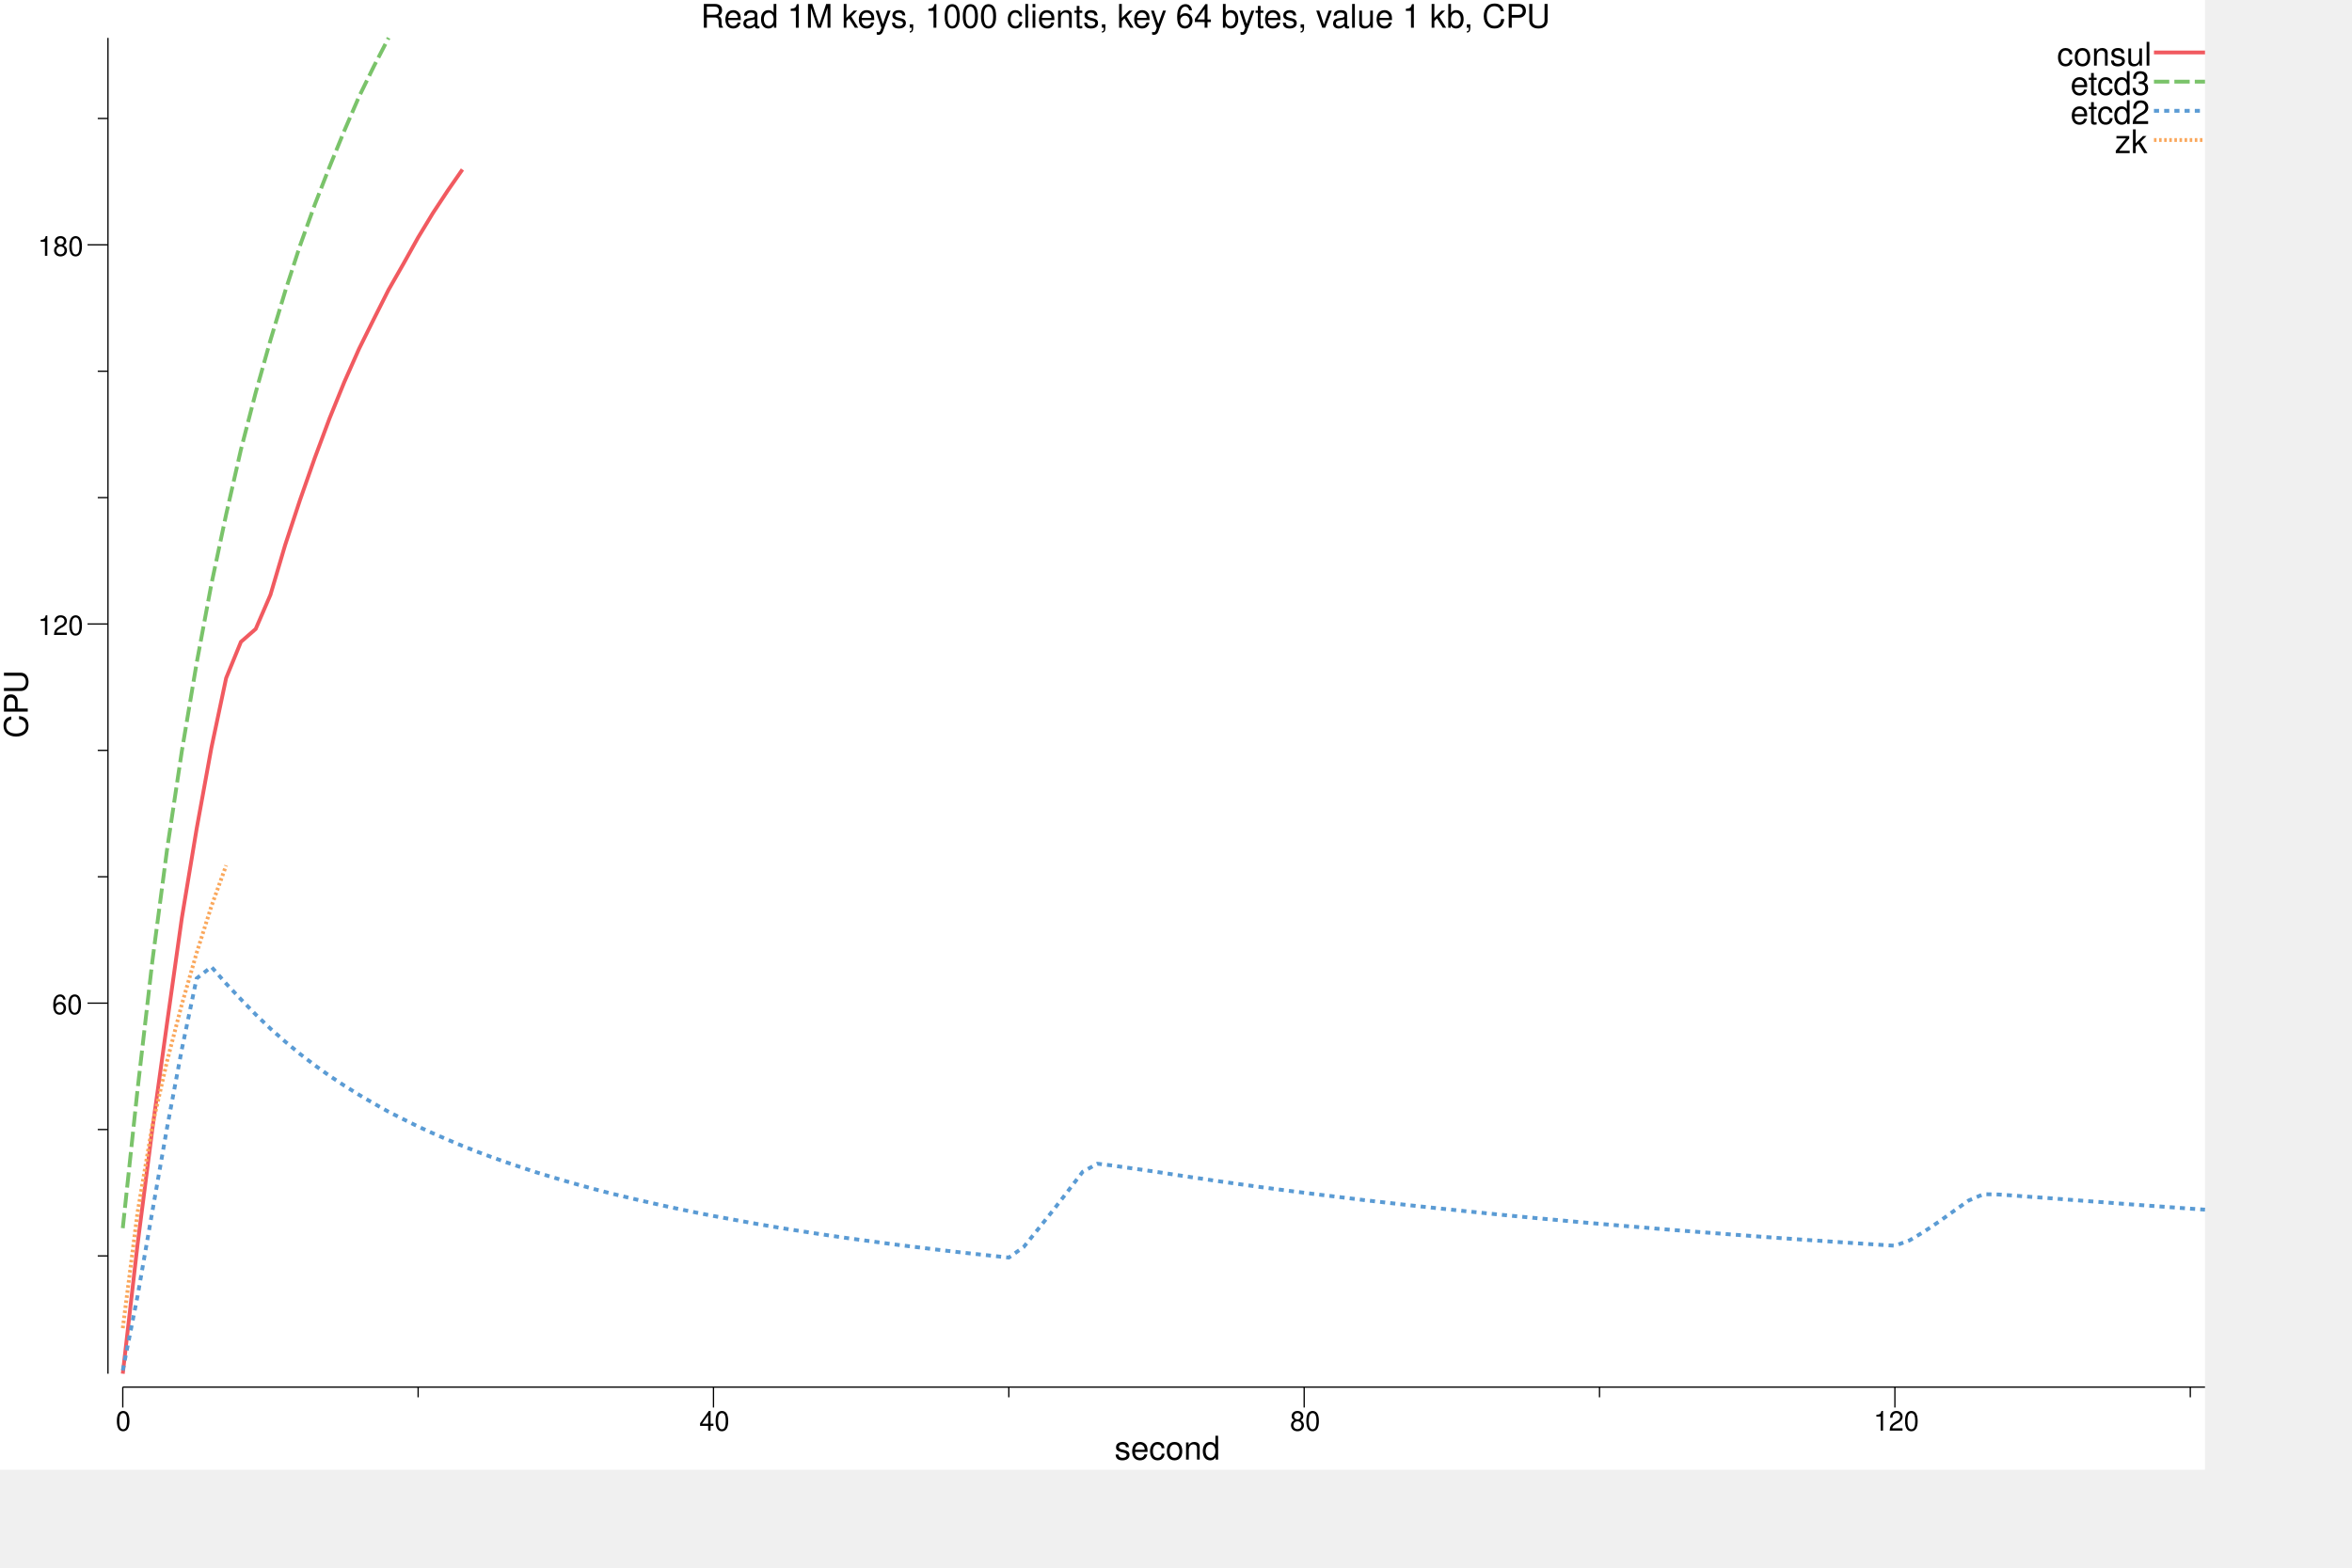
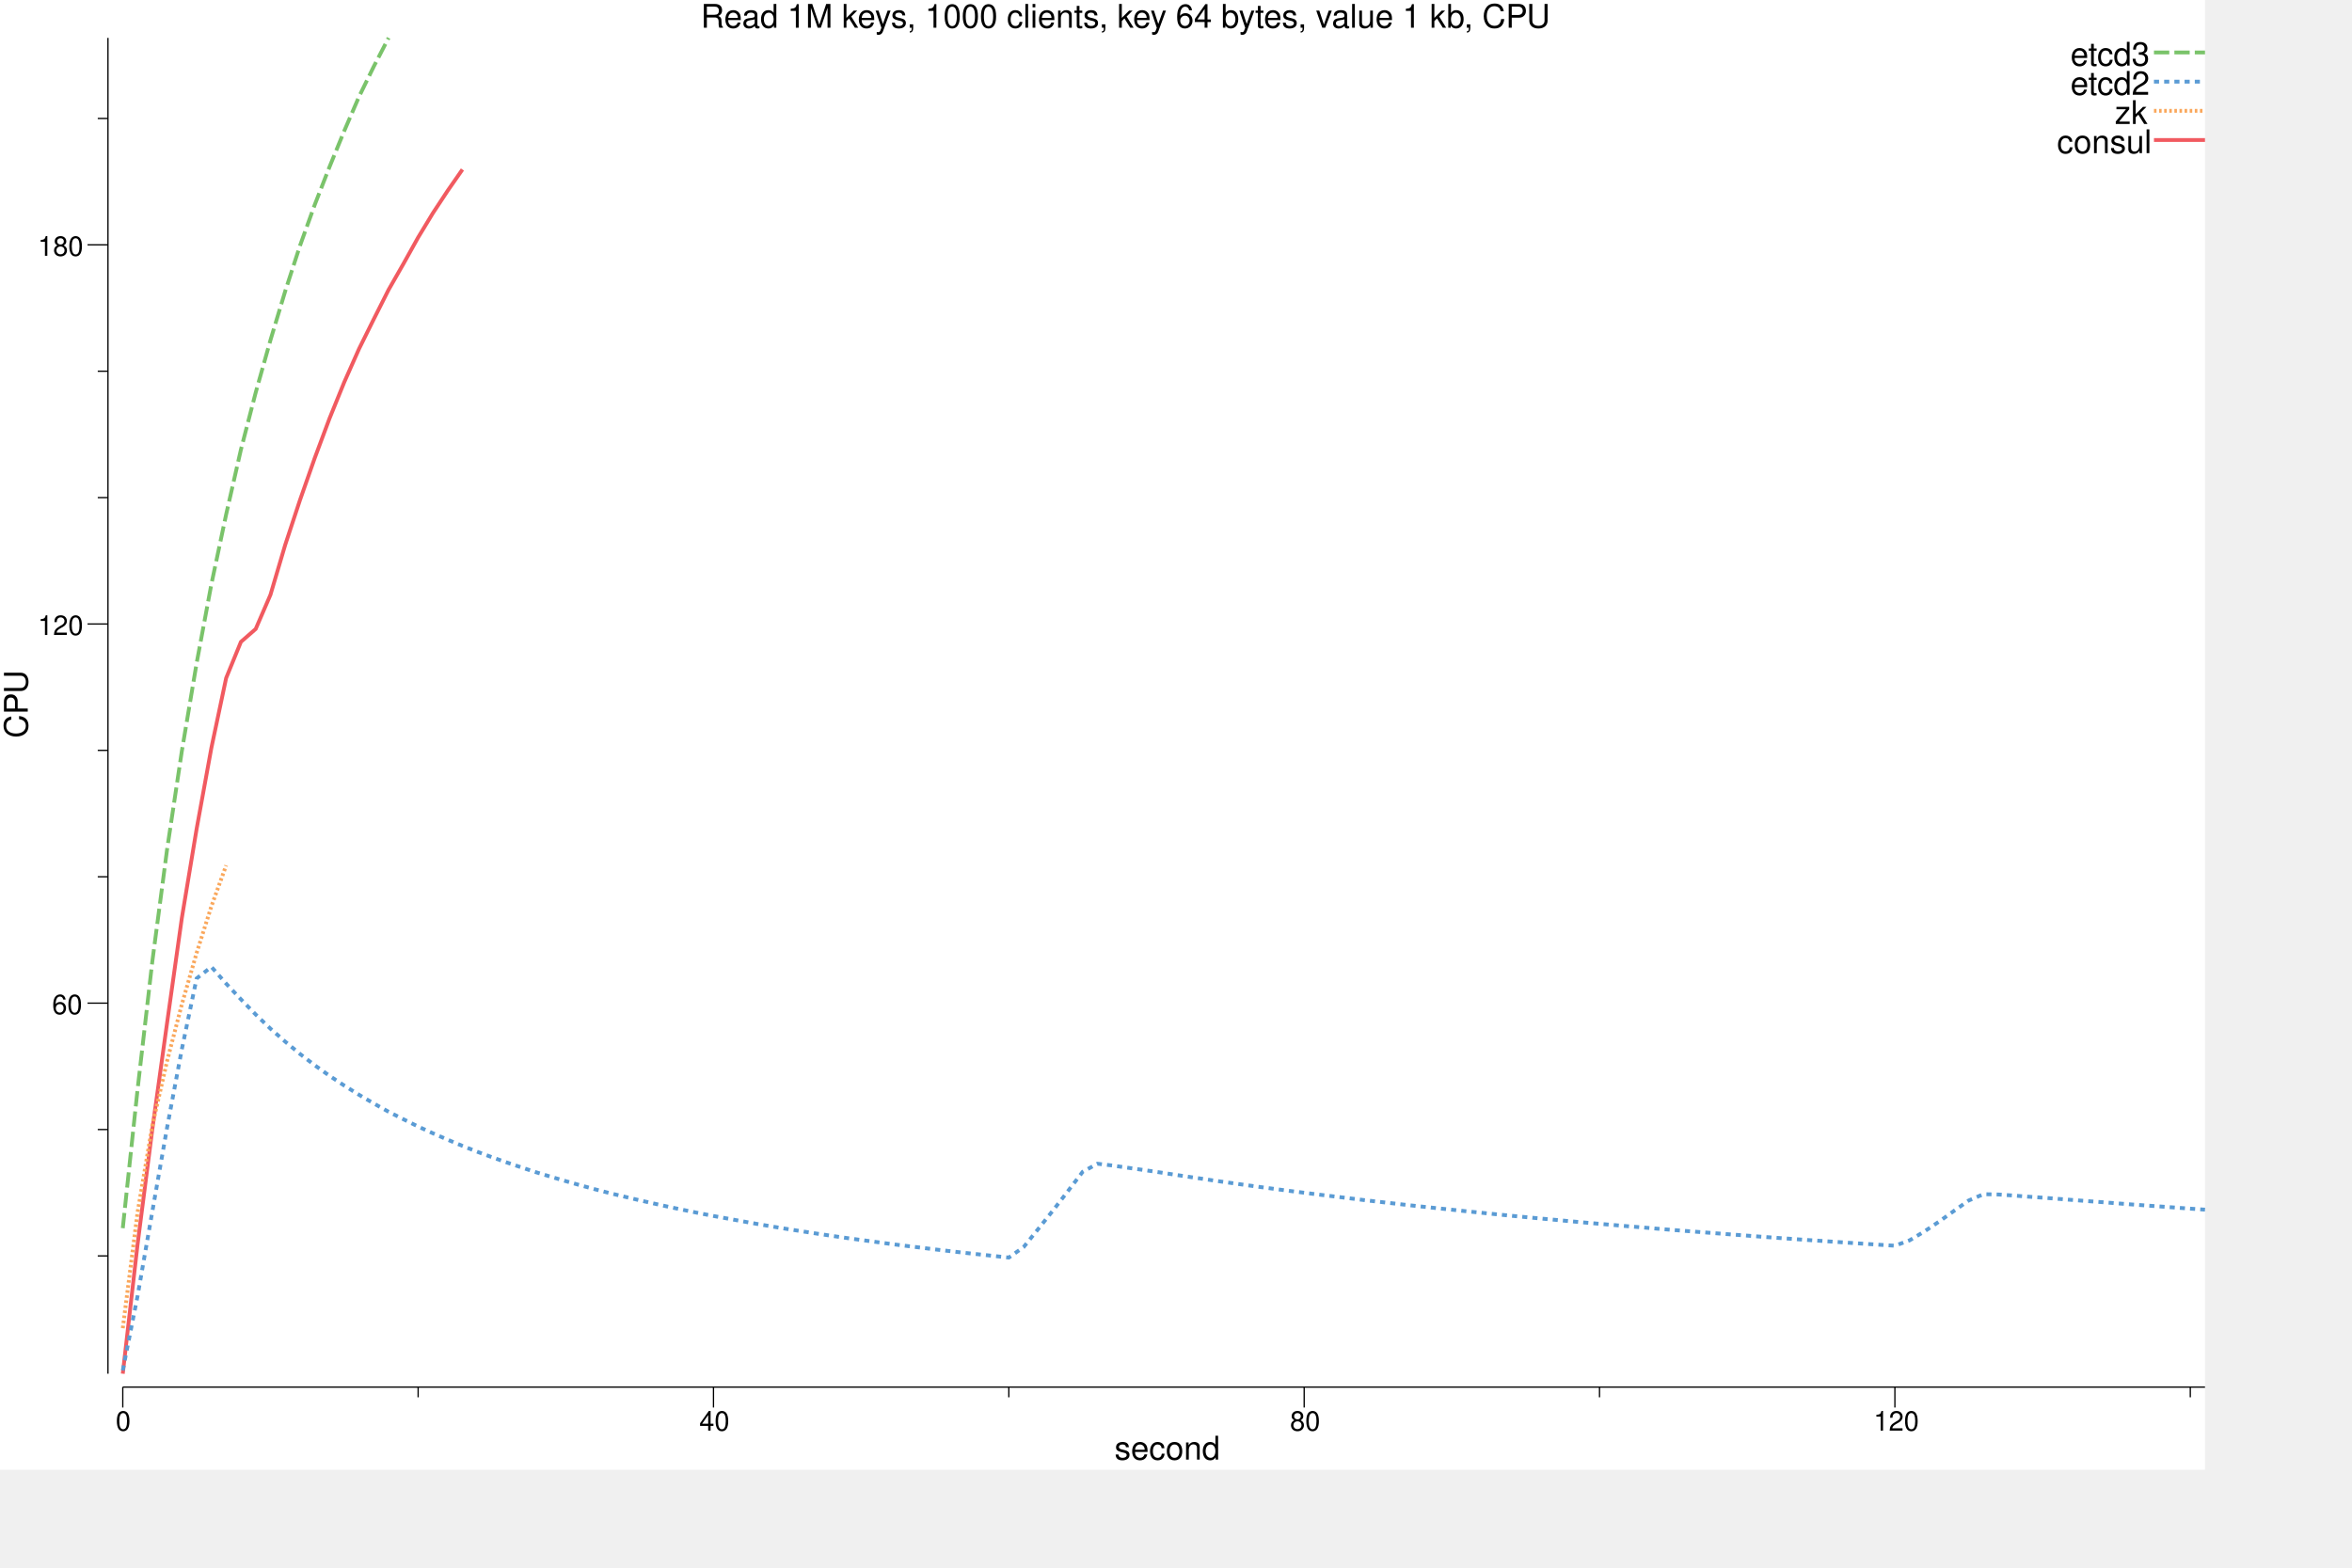
<svg xmlns="http://www.w3.org/2000/svg" width="12in" height="8in">
  <g transform="scale(1, -1) translate(0, -720)">
    <path d="M0,0L1080,0L1080,720L0,720Z" style="fill:#FFFFFF" />
    <text x="343.25" y="-706.41" transform="scale(1, -1)" style="font-family:Helvetica;font-weight:normal;font-style:normal;font-size:12pt">Read 1M keys, 1000 clients, key 64 bytes, value 1 kb, CPU</text>
    <text x="545.89" y="-4.965" transform="scale(1, -1)" style="font-family:Helvetica;font-weight:normal;font-style:normal;font-size:12pt">second</text>
    <text x="56.662" y="-19.142" transform="scale(1, -1)" style="font-family:Helvetica;font-weight:normal;font-style:normal;font-size:10pt">0</text>
    <text x="342.51" y="-19.142" transform="scale(1, -1)" style="font-family:Helvetica;font-weight:normal;font-style:normal;font-size:10pt">40</text>
    <text x="631.83" y="-19.142" transform="scale(1, -1)" style="font-family:Helvetica;font-weight:normal;font-style:normal;font-size:10pt">80</text>
    <text x="917.68" y="-19.142" transform="scale(1, -1)" style="font-family:Helvetica;font-weight:normal;font-style:normal;font-size:10pt">120</text>
    <path d="M60.137,30.467L60.137,40.467" style="fill:none;stroke:#000000;stroke-width:0.625" />
    <path d="M349.46,30.467L349.46,40.467" style="fill:none;stroke:#000000;stroke-width:0.625" />
    <path d="M638.78,30.467L638.78,40.467" style="fill:none;stroke:#000000;stroke-width:0.625" />
    <path d="M928.11,30.467L928.11,40.467" style="fill:none;stroke:#000000;stroke-width:0.625" />
    <path d="M204.8,35.468L204.8,40.467" style="fill:none;stroke:#000000;stroke-width:0.625" />
    <path d="M494.12,35.468L494.12,40.467" style="fill:none;stroke:#000000;stroke-width:0.625" />
    <path d="M783.44,35.468L783.44,40.467" style="fill:none;stroke:#000000;stroke-width:0.625" />
    <path d="M1072.8,35.468L1072.8,40.467" style="fill:none;stroke:#000000;stroke-width:0.625" />
    <path d="M60.137,40.467L1080,40.467" style="fill:none;stroke:#000000;stroke-width:0.625" />
    <g transform="rotate(90)">
      <text x="358.4" y="13.59" transform="scale(1, -1)" style="font-family:Helvetica;font-weight:normal;font-style:normal;font-size:12pt">CPU</text>
    </g>
    <text x="25.505" y="-223.2" transform="scale(1, -1)" style="font-family:Helvetica;font-weight:normal;font-style:normal;font-size:10pt">60</text>
    <text x="18.555" y="-408.94" transform="scale(1, -1)" style="font-family:Helvetica;font-weight:normal;font-style:normal;font-size:10pt">120</text>
    <text x="18.555" y="-594.69" transform="scale(1, -1)" style="font-family:Helvetica;font-weight:normal;font-style:normal;font-size:10pt">180</text>
    <path d="M42.88,228.57L52.88,228.57" style="fill:none;stroke:#000000;stroke-width:0.625" />
    <path d="M42.88,414.31L52.88,414.31" style="fill:none;stroke:#000000;stroke-width:0.625" />
    <path d="M42.88,600.06L52.88,600.06" style="fill:none;stroke:#000000;stroke-width:0.625" />
    <path d="M47.88,104.74L52.88,104.74" style="fill:none;stroke:#000000;stroke-width:0.625" />
    <path d="M47.88,166.65L52.88,166.65" style="fill:none;stroke:#000000;stroke-width:0.625" />
    <path d="M47.88,290.48L52.88,290.48" style="fill:none;stroke:#000000;stroke-width:0.625" />
    <path d="M47.88,352.4L52.88,352.4" style="fill:none;stroke:#000000;stroke-width:0.625" />
    <path d="M47.88,476.23L52.88,476.23" style="fill:none;stroke:#000000;stroke-width:0.625" />
    <path d="M47.88,538.14L52.88,538.14" style="fill:none;stroke:#000000;stroke-width:0.625" />
    <path d="M47.88,661.97L52.88,661.97" style="fill:none;stroke:#000000;stroke-width:0.625" />
    <path d="M52.88,47.03L52.88,701.44" style="fill:none;stroke:#000000;stroke-width:0.625" />
    <path d="M60.137,47.03L67.371,110.31L74.604,166.74L81.837,218.88L89.07,270.3L96.303,313.92L103.54,353.64L110.77,387.84L118,405.55L125.24,411.87L132.47,428.61L139.7,453.1L146.93,475.02L154.17,495.64L161.4,515.02L168.63,532.82L175.87,549.13L183.1,563.71L190.33,578.05L197.57,590.71L204.8,603.68L212.03,615.6L219.26,626.56L226.5,636.96" style="fill:none;stroke:#F15A60;stroke-width:1.875" />
    <path d="M60.137,118.33L67.371,186.22L74.604,249L81.837,303.89L89.07,352.06L96.303,395.09L103.54,433.82L110.77,467.99L118,499.72L125.24,527.68L132.47,553.37L139.7,577.37L146.93,599.63L154.17,619.72L161.4,638.26L168.63,655.91L175.87,672.69L183.1,687.48L190.33,701.44" style="fill:none;stroke:#7AC36A;stroke-width:1.875;stroke-dasharray:7.5,2.5" />
    <path d="M60.137,48.64L67.371,85.046L74.604,126.47L81.837,167.61L89.07,206.03L96.303,240.67L103.54,246.34L110.77,238.13L118,230.45L125.24,222.99L132.47,216.06L139.7,209.71L146.93,203.68L154.17,198.13L161.4,192.96L168.63,188.17L175.87,183.65L183.1,179.41L190.33,175.35L197.57,171.7L204.8,168.11L212.03,164.82L219.26,161.67L226.5,158.63L233.73,155.78L240.96,153.09L248.2,150.52L255.43,148.08L262.66,145.69L269.9,143.49L277.13,141.36L284.36,139.31L291.6,137.33L298.83,135.45L306.06,133.71L313.29,131.98L320.53,130.34L327.76,128.73L334.99,127.21L342.23,125.72L349.46,124.3L356.69,122.97L363.93,121.64L371.16,120.34L378.39,119.1L385.63,117.92L392.86,116.78L400.09,115.66L407.32,114.58L414.56,113.53L421.79,112.54L429.02,111.58L436.26,110.59L443.49,109.69L450.72,108.82L457.96,107.92L465.19,107.09L472.42,106.25L479.66,105.48L486.89,104.7L494.12,103.93L501.35,109.04L508.59,118.02L515.82,127.09L523.05,136.44L530.29,145.94L537.52,149.9L544.75,149.04L551.99,147.98L559.22,146.96L566.45,145.91L573.69,144.79L580.92,143.68L588.15,142.63L595.38,141.54L602.62,140.52L609.85,139.5L617.08,138.51L624.32,137.55L631.55,136.59L638.78,135.69L646.02,134.76L653.25,133.9L660.48,133.03L667.72,132.13L674.95,131.3L682.18,130.49L689.41,129.66L696.65,128.88L703.88,128.11L711.11,127.37L718.35,126.59L725.58,125.88L732.81,125.14L740.05,124.42L747.28,123.74L754.51,123.06L761.75,122.41L768.98,121.73L776.21,121.08L783.44,120.46L790.68,119.84L797.91,119.22L805.14,118.64L812.38,118.02L819.61,117.43L826.84,116.87L834.08,116.31L841.31,115.76L848.54,115.2L855.77,114.67L863.01,114.12L870.24,113.59L877.47,113.09L884.71,112.57L891.94,112.1L899.17,111.61L906.41,111.11L913.64,110.65L920.87,110.18L928.11,109.72L935.34,112.38L942.57,116.72L949.8,121.58L957.04,126.78L964.27,131.89L971.5,134.98L978.74,134.83L985.97,134.33L993.2,133.77L1000.4,133.28L1007.7,132.72L1014.9,132.16L1022.1,131.61L1029.4,131.08L1036.6,130.52L1043.8,129.97L1051.1,129.44L1058.3,128.94L1065.5,128.42L1072.8,127.89L1080,127.4" style="fill:none;stroke:#5A9BD4;stroke-width:1.875;stroke-dasharray:2.5,2.5" />
    <path d="M60.137,69.32L67.371,126.03L74.604,168.57L81.837,200.21L89.07,228.01L96.303,253.15L103.54,276.02L110.77,296.05" style="fill:none;stroke:#FAA75B;stroke-width:1.875;stroke-dasharray:1.25,1.25" />
-     <path d="M1055,694.3L1080,694.3" style="fill:none;stroke:#F15A60;stroke-width:1.875" />
-     <text x="1007.5" y="-687.85" transform="scale(1, -1)" style="font-family:Helvetica;font-weight:normal;font-style:normal;font-size:12pt">consul</text>
-     <path d="M1055,680L1080,680" style="fill:none;stroke:#7AC36A;stroke-width:1.875;stroke-dasharray:7.5,2.5" />
-     <text x="1014.1" y="-673.56" transform="scale(1, -1)" style="font-family:Helvetica;font-weight:normal;font-style:normal;font-size:12pt">etcd3</text>
-     <path d="M1055,665.71L1080,665.71" style="fill:none;stroke:#5A9BD4;stroke-width:1.875;stroke-dasharray:2.5,2.5" />
-     <text x="1014.1" y="-659.26" transform="scale(1, -1)" style="font-family:Helvetica;font-weight:normal;font-style:normal;font-size:12pt">etcd2</text>
-     <path d="M1055,651.41L1080,651.41" style="fill:none;stroke:#FAA75B;stroke-width:1.875;stroke-dasharray:1.25,1.25" />
-     <text x="1035.8" y="-644.97" transform="scale(1, -1)" style="font-family:Helvetica;font-weight:normal;font-style:normal;font-size:12pt">zk</text>
+     <path d="M1055,694.3L1080,694.3" style="fill:none;stroke:#7AC36A;stroke-width:1.875;stroke-dasharray:7.5,2.5" />
+     <text x="1014.1" y="-687.85" transform="scale(1, -1)" style="font-family:Helvetica;font-weight:normal;font-style:normal;font-size:12pt">etcd3</text>
+     <path d="M1055,680L1080,680" style="fill:none;stroke:#5A9BD4;stroke-width:1.875;stroke-dasharray:2.5,2.5" />
+     <text x="1014.1" y="-673.56" transform="scale(1, -1)" style="font-family:Helvetica;font-weight:normal;font-style:normal;font-size:12pt">etcd2</text>
+     <path d="M1055,665.71L1080,665.71" style="fill:none;stroke:#FAA75B;stroke-width:1.875;stroke-dasharray:1.25,1.25" />
+     <text x="1035.8" y="-659.26" transform="scale(1, -1)" style="font-family:Helvetica;font-weight:normal;font-style:normal;font-size:12pt">zk</text>
+     <path d="M1055,651.41L1080,651.41" style="fill:none;stroke:#F15A60;stroke-width:1.875" />
+     <text x="1007.5" y="-644.97" transform="scale(1, -1)" style="font-family:Helvetica;font-weight:normal;font-style:normal;font-size:12pt">consul</text>
  </g>
</svg>
